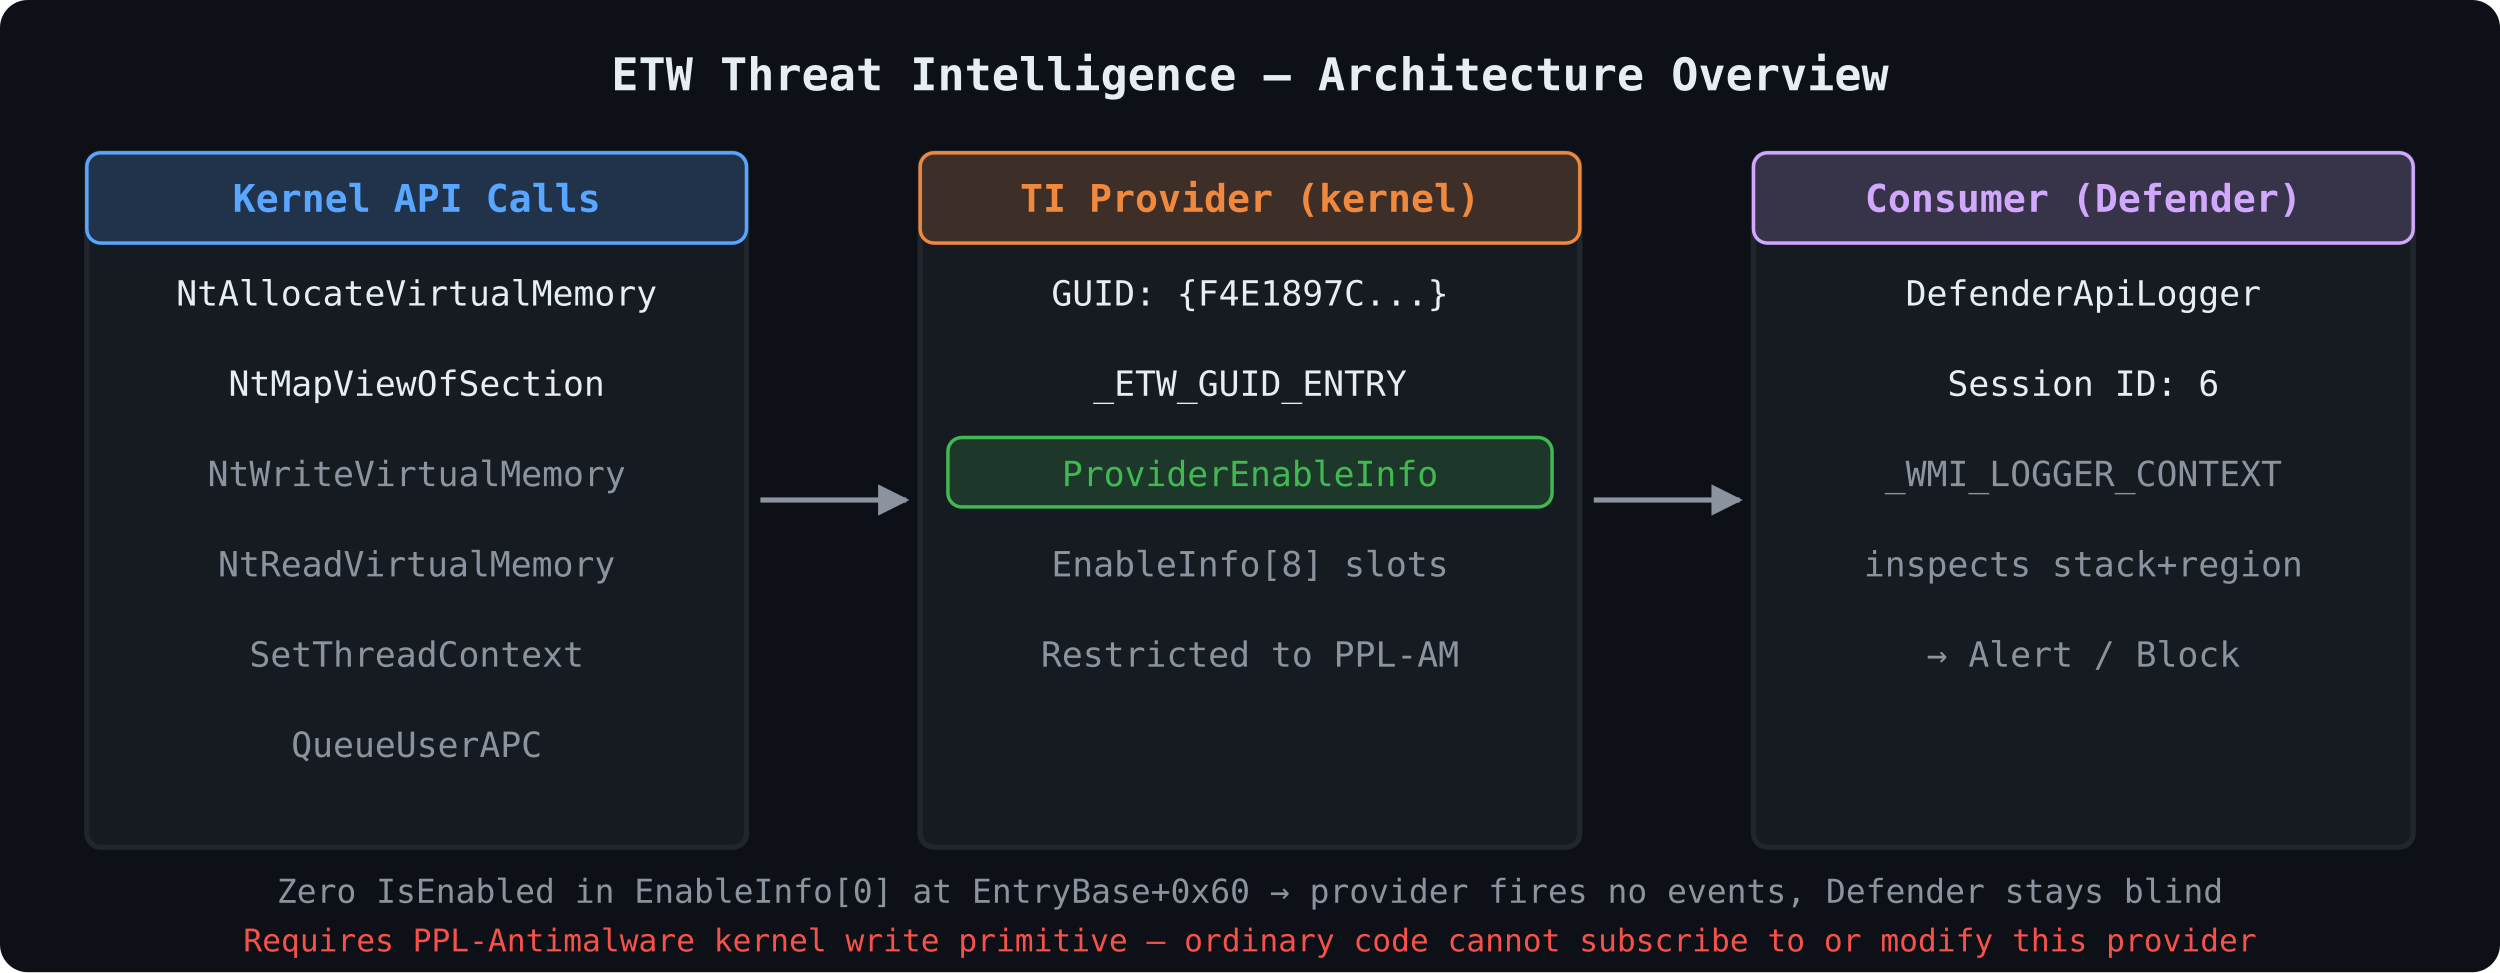
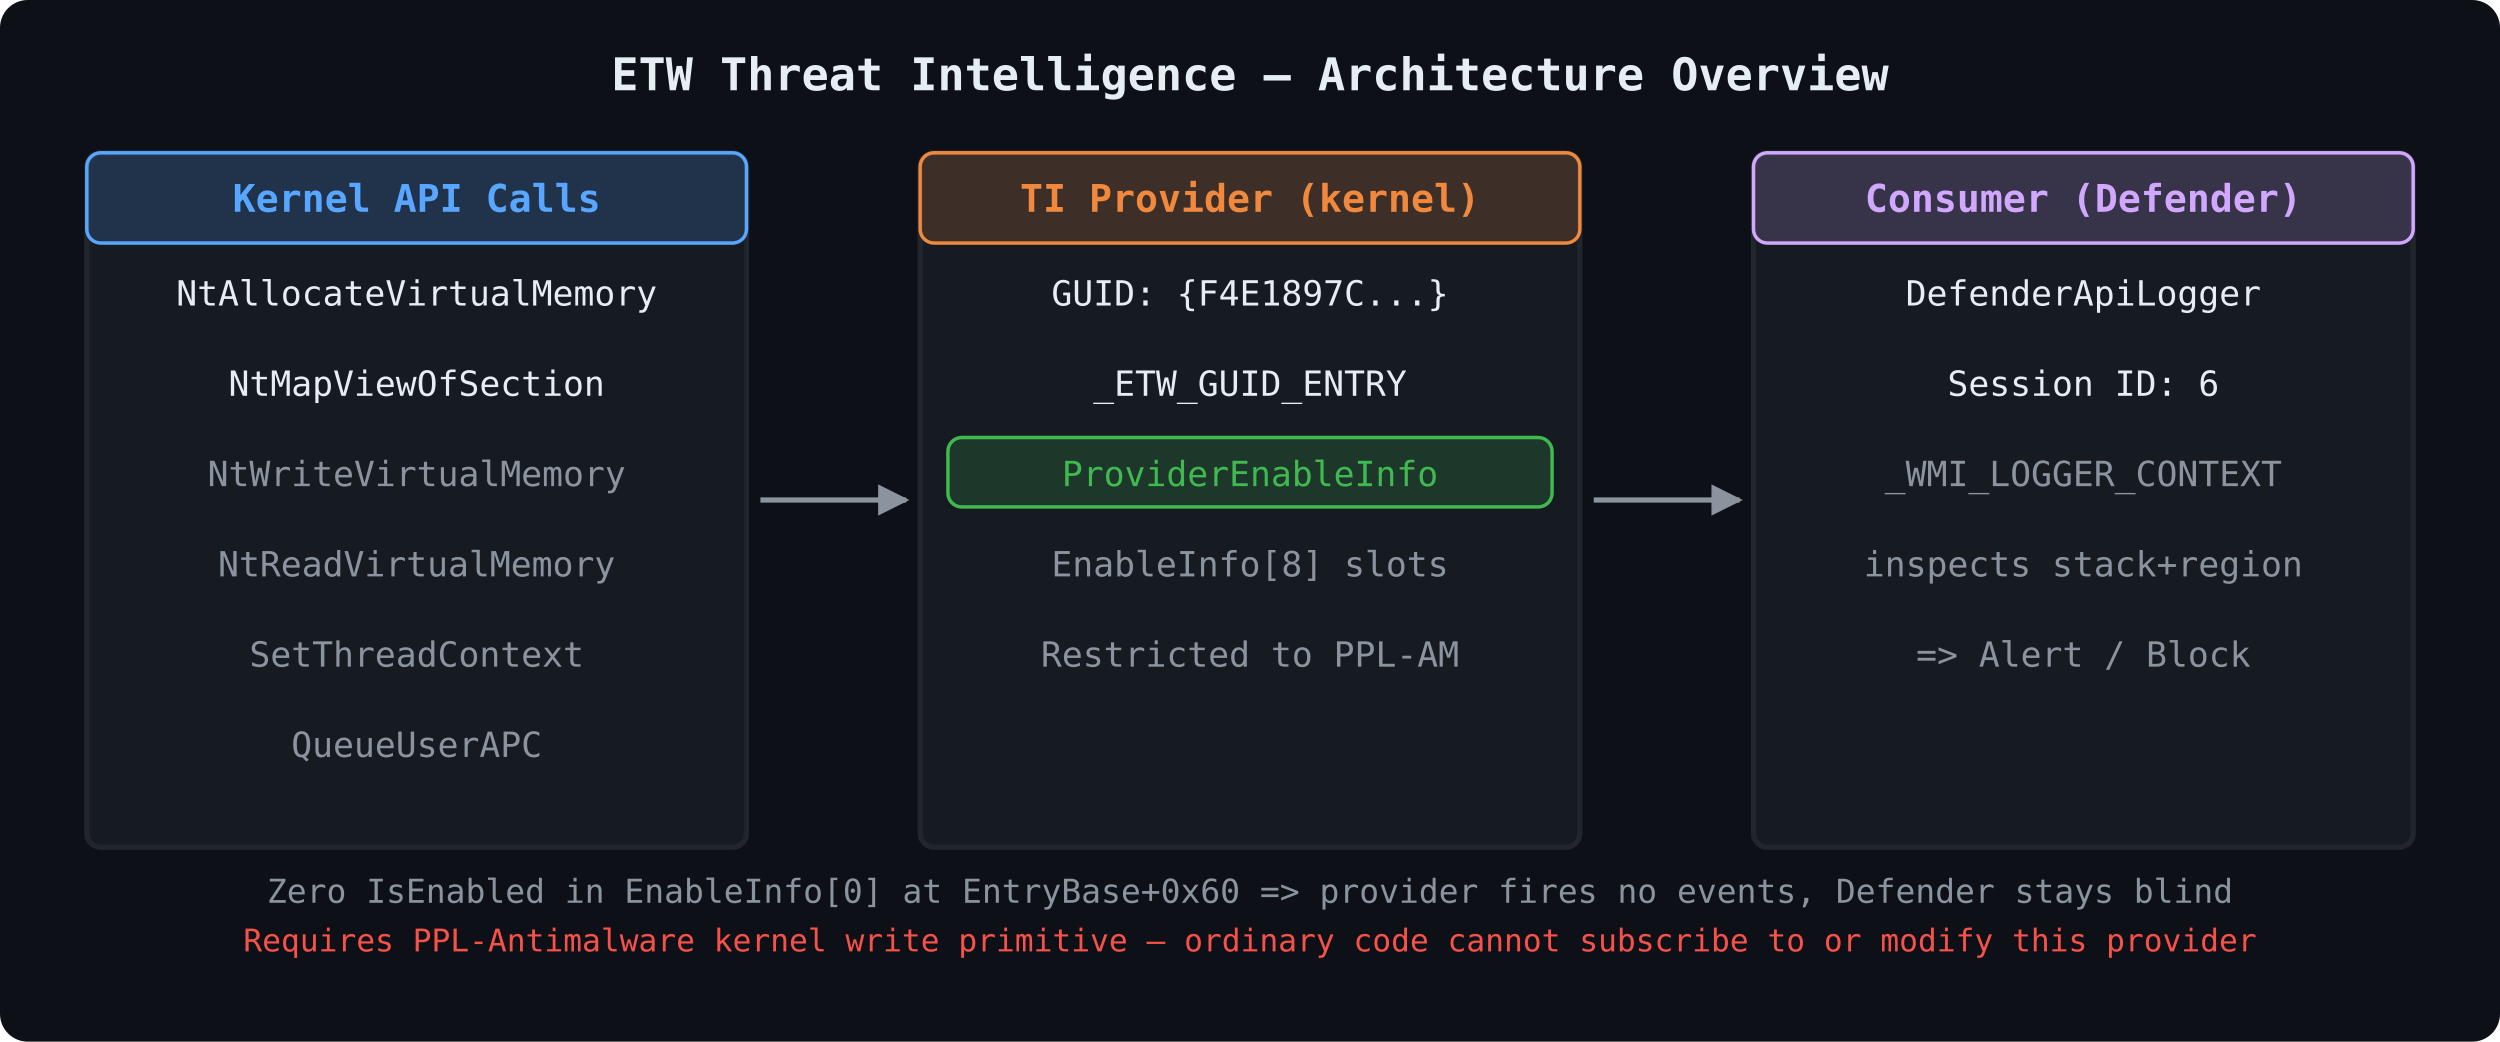
- <svg xmlns="http://www.w3.org/2000/svg" width="720" height="280" viewBox="0 0 720 280">
-   <rect x="0" y="0" width="720" height="280" fill="#0d1117" stroke="none" stroke-width="0" rx="8" />
+ <svg xmlns="http://www.w3.org/2000/svg" width="720" height="300" viewBox="0 0 720 300">
+   <rect x="0" y="0" width="720" height="300" fill="#0d1117" stroke="none" stroke-width="0" rx="8" />
  <text x="360" y="26" fill="#e6edf3" font-size="13" font-family="JetBrains Mono,Consolas,monospace" font-weight="bold" text-anchor="middle">ETW Threat Intelligence — Architecture Overview</text>
  <defs>
    <marker id="ar" viewBox="0 0 10 10" refX="9" refY="5" markerWidth="6" markerHeight="6" orient="auto">
      <path d="M0,0 L10,5 L0,10 z" fill="#8b949e" />
    </marker>
  </defs>
  <rect x="25" y="44" width="190" height="200" fill="#161b22" stroke="#21262d" stroke-width="1.5" rx="4" />
  <rect x="25" y="44" width="190" height="26" fill="rgba(88,166,255,0.18)" stroke="#58a6ff" stroke-width="1" rx="4" />
  <text x="120" y="61" fill="#58a6ff" font-size="11" font-family="JetBrains Mono,Consolas,monospace" font-weight="bold" text-anchor="middle">Kernel API Calls</text>
  <text x="120" y="88" fill="#e6edf3" font-size="10" font-family="JetBrains Mono,Consolas,monospace" text-anchor="middle">NtAllocateVirtualMemory</text>
  <text x="120" y="114" fill="#e6edf3" font-size="10" font-family="JetBrains Mono,Consolas,monospace" text-anchor="middle">NtMapViewOfSection</text>
  <text x="120" y="140" fill="#8b949e" font-size="10" font-family="JetBrains Mono,Consolas,monospace" text-anchor="middle">NtWriteVirtualMemory</text>
  <text x="120" y="166" fill="#8b949e" font-size="10" font-family="JetBrains Mono,Consolas,monospace" text-anchor="middle">NtReadVirtualMemory</text>
  <text x="120" y="192" fill="#8b949e" font-size="10" font-family="JetBrains Mono,Consolas,monospace" text-anchor="middle">SetThreadContext</text>
  <text x="120" y="218" fill="#8b949e" font-size="10" font-family="JetBrains Mono,Consolas,monospace" text-anchor="middle">QueueUserAPC</text>
  <line x1="219" y1="144" x2="261" y2="144" stroke="#8b949e" stroke-width="1.5" marker-end="url(#ar)" />
  <rect x="265" y="44" width="190" height="200" fill="#161b22" stroke="#21262d" stroke-width="1.5" rx="4" />
  <rect x="265" y="44" width="190" height="26" fill="rgba(240,136,62,0.18)" stroke="#f0883e" stroke-width="1" rx="4" />
  <text x="360" y="61" fill="#f0883e" font-size="11" font-family="JetBrains Mono,Consolas,monospace" font-weight="bold" text-anchor="middle">TI Provider (kernel)</text>
  <text x="360" y="88" fill="#e6edf3" font-size="10" font-family="JetBrains Mono,Consolas,monospace" text-anchor="middle">GUID: {F4E1897C...}</text>
  <text x="360" y="114" fill="#e6edf3" font-size="10" font-family="JetBrains Mono,Consolas,monospace" text-anchor="middle">_ETW_GUID_ENTRY</text>
  <rect x="273" y="126" width="174" height="20" fill="rgba(63,185,80,0.18)" stroke="#3fb950" stroke-width="1" rx="4" />
  <text x="360" y="140" fill="#3fb950" font-size="10" font-family="JetBrains Mono,Consolas,monospace" text-anchor="middle">ProviderEnableInfo</text>
  <text x="360" y="166" fill="#8b949e" font-size="10" font-family="JetBrains Mono,Consolas,monospace" text-anchor="middle">EnableInfo[8] slots</text>
  <text x="360" y="192" fill="#8b949e" font-size="10" font-family="JetBrains Mono,Consolas,monospace" text-anchor="middle">Restricted to PPL-AM</text>
  <line x1="459" y1="144" x2="501" y2="144" stroke="#8b949e" stroke-width="1.5" marker-end="url(#ar)" />
  <rect x="505" y="44" width="190" height="200" fill="#161b22" stroke="#21262d" stroke-width="1.5" rx="4" />
  <rect x="505" y="44" width="190" height="26" fill="rgba(210,168,255,0.18)" stroke="#d2a8ff" stroke-width="1" rx="4" />
  <text x="600" y="61" fill="#d2a8ff" font-size="11" font-family="JetBrains Mono,Consolas,monospace" font-weight="bold" text-anchor="middle">Consumer (Defender)</text>
  <text x="600" y="88" fill="#e6edf3" font-size="10" font-family="JetBrains Mono,Consolas,monospace" text-anchor="middle">DefenderApiLogger</text>
  <text x="600" y="114" fill="#e6edf3" font-size="10" font-family="JetBrains Mono,Consolas,monospace" text-anchor="middle">Session ID: 6</text>
  <text x="600" y="140" fill="#8b949e" font-size="10" font-family="JetBrains Mono,Consolas,monospace" text-anchor="middle">_WMI_LOGGER_CONTEXT</text>
  <text x="600" y="166" fill="#8b949e" font-size="10" font-family="JetBrains Mono,Consolas,monospace" text-anchor="middle">inspects stack+region</text>
-   <text x="600" y="192" fill="#8b949e" font-size="10" font-family="JetBrains Mono,Consolas,monospace" text-anchor="middle">→ Alert / Block</text>
-   <text x="360" y="260" fill="#8b949e" font-size="9.5" font-family="JetBrains Mono,Consolas,monospace" text-anchor="middle">Zero IsEnabled in EnableInfo[0] at EntryBase+0x60  →  provider fires no events, Defender stays blind</text>
+   <text x="600" y="192" fill="#8b949e" font-size="10" font-family="JetBrains Mono,Consolas,monospace" text-anchor="middle">=&gt; Alert / Block</text>
+   <text x="360" y="260" fill="#8b949e" font-size="9.5" font-family="JetBrains Mono,Consolas,monospace" text-anchor="middle">Zero IsEnabled in EnableInfo[0] at EntryBase+0x60  =&gt;  provider fires no events, Defender stays blind</text>
  <text x="360" y="274" fill="#f85149" font-size="9" font-family="JetBrains Mono,Consolas,monospace" text-anchor="middle">Requires PPL-Antimalware kernel write primitive — ordinary code cannot subscribe to or modify this provider</text>
</svg>
